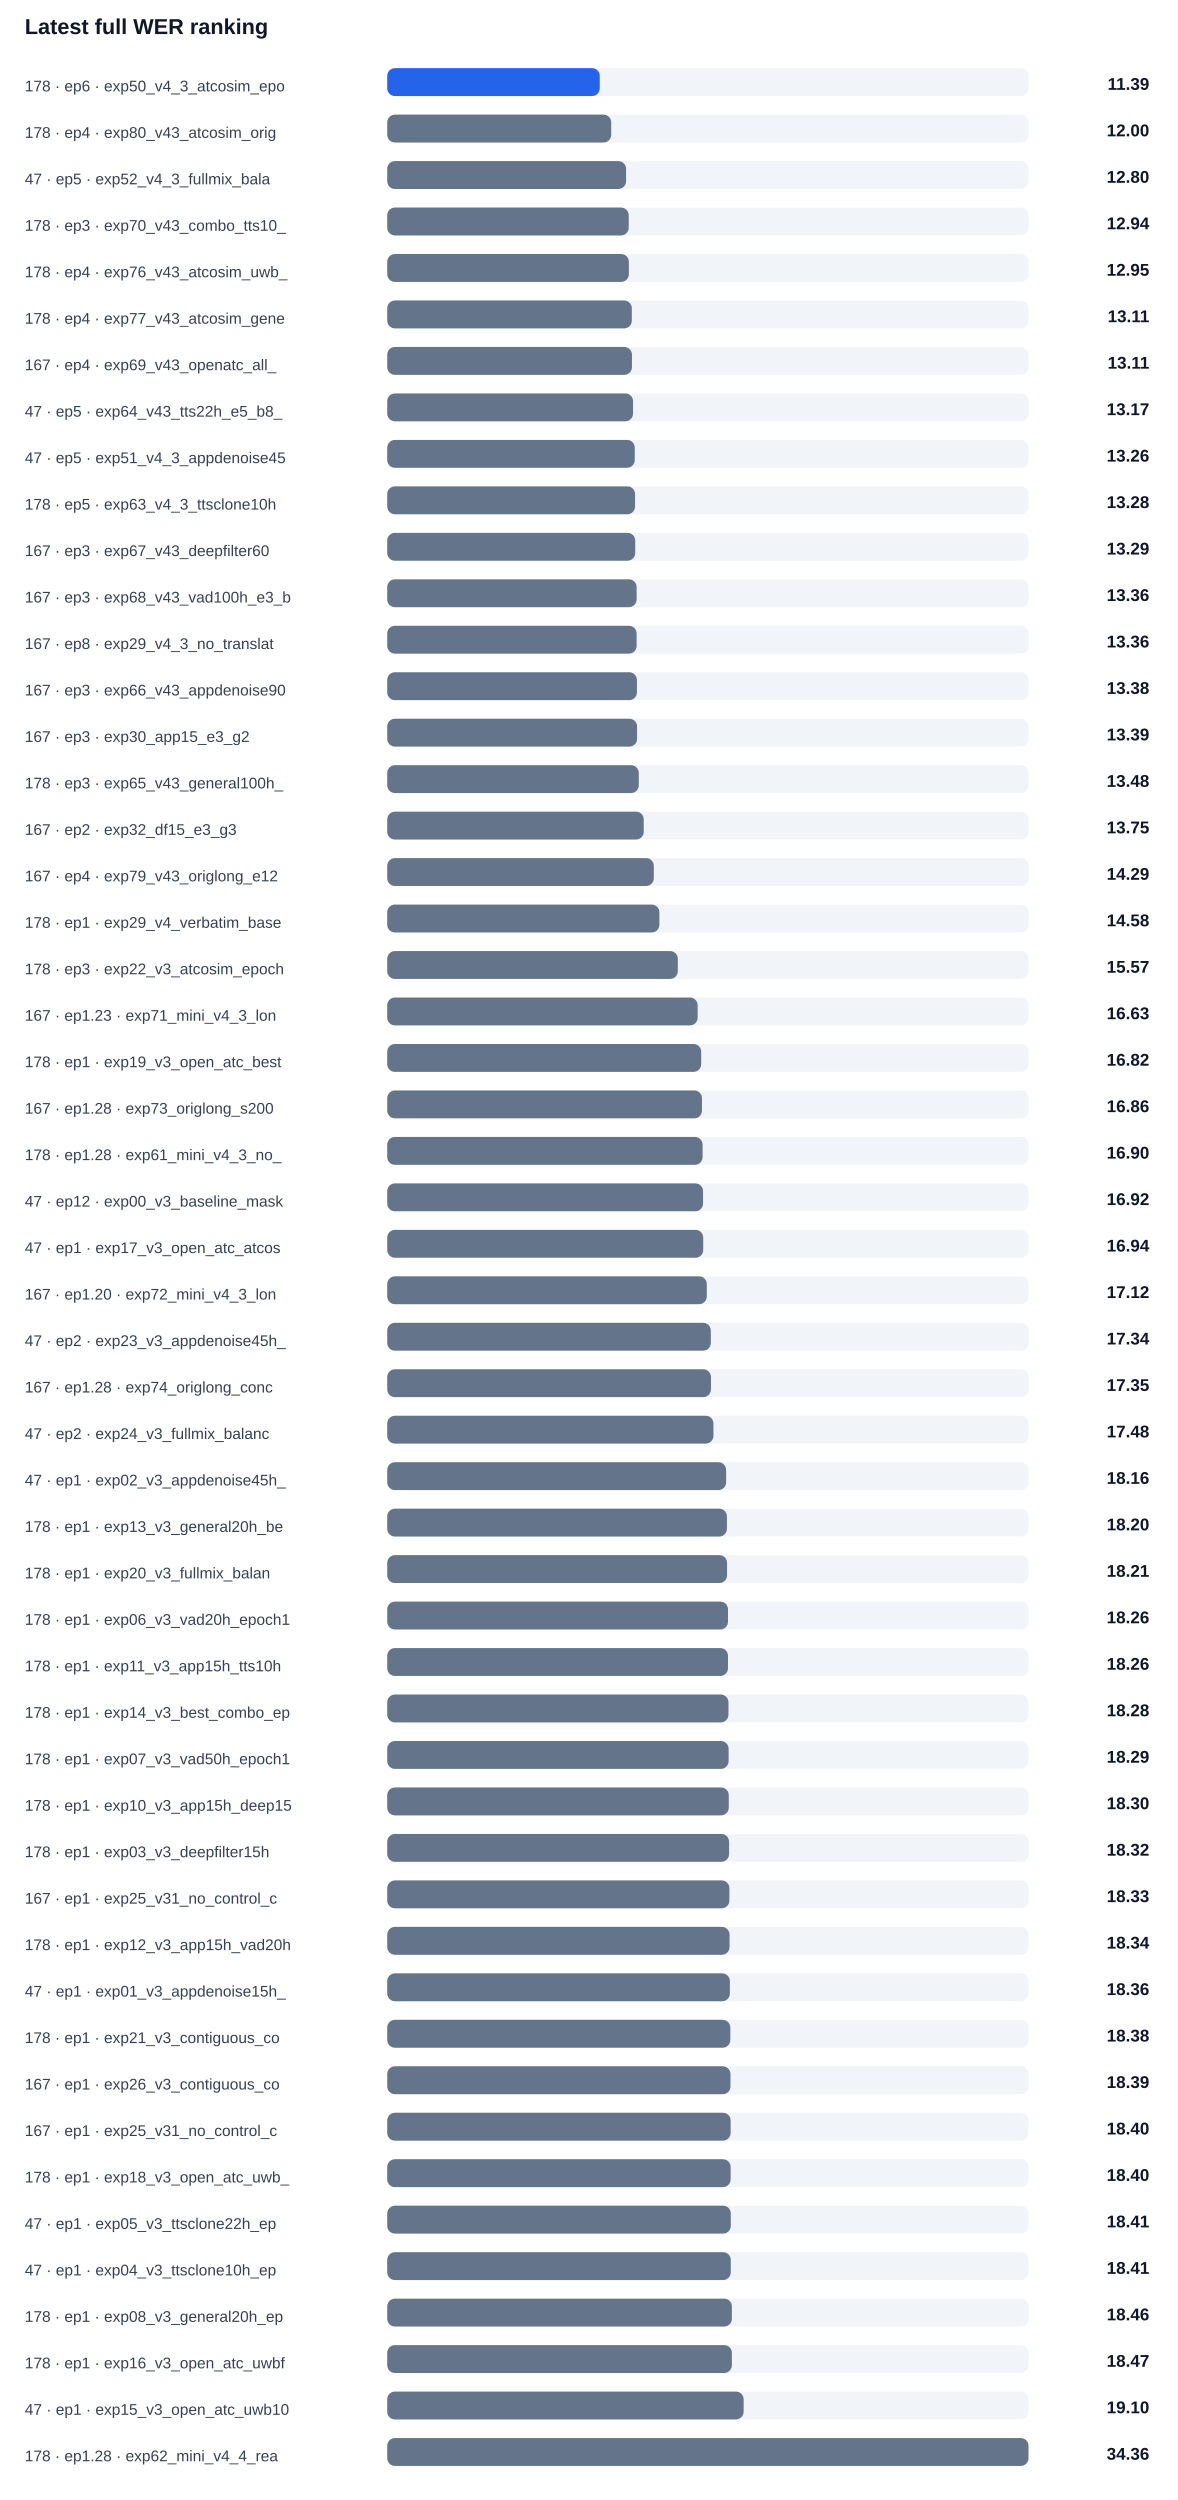
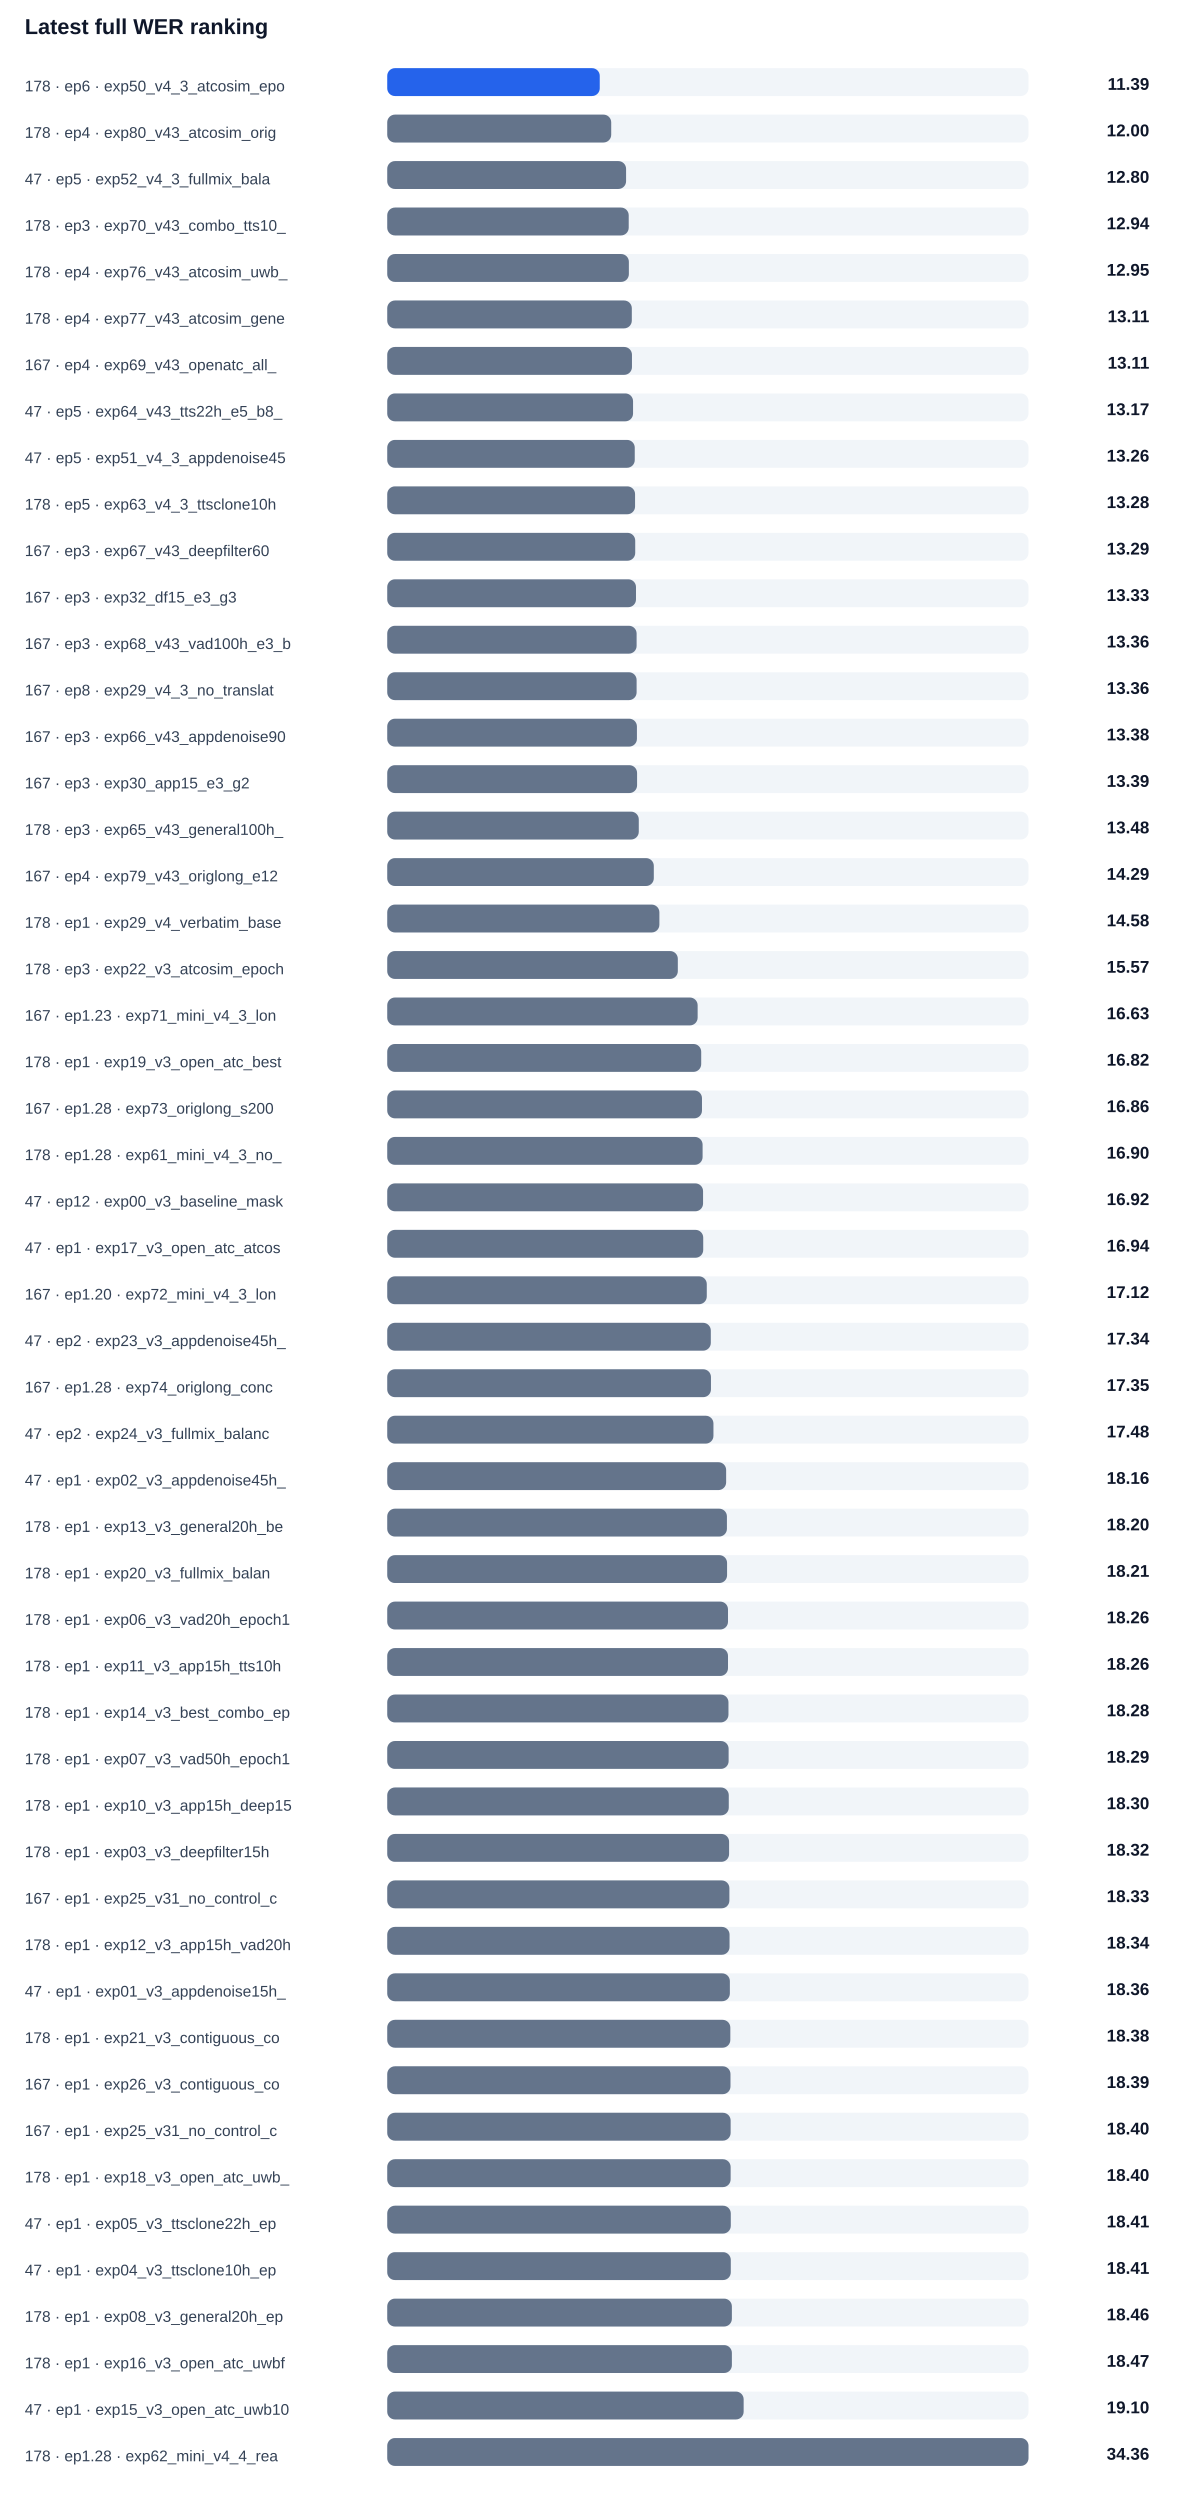
<svg xmlns="http://www.w3.org/2000/svg" width="100%" viewBox="0 0 760 1614" style="max-width:760px;background:#ffffff;border:1px solid #e5e7eb;border-radius:10px;">
  <text x="16.0" y="22.0" font-size="14" fill="#0f172a" text-anchor="start" font-family="Arial, sans-serif" font-weight="700">Latest full WER ranking</text>
  <text x="16.0" y="59.0" font-size="10" fill="#334155" text-anchor="start" font-family="Arial, sans-serif" font-weight="400">178 · ep6 · exp50_v4_3_atcosim_epo</text>
  <rect x="250" y="44" width="414" height="18" rx="5" fill="#f1f5f9" />
  <rect x="250" y="44" width="137.2" height="18" rx="5" fill="#2563eb" />
  <text x="742.0" y="58.0" font-size="11" fill="#0f172a" text-anchor="end" font-family="Arial, sans-serif" font-weight="700">11.39</text>
  <text x="16.0" y="89.0" font-size="10" fill="#334155" text-anchor="start" font-family="Arial, sans-serif" font-weight="400">178 · ep4 · exp80_v43_atcosim_orig</text>
  <rect x="250" y="74" width="414" height="18" rx="5" fill="#f1f5f9" />
  <rect x="250" y="74" width="144.6" height="18" rx="5" fill="#64748b" />
  <text x="742.0" y="88.0" font-size="11" fill="#0f172a" text-anchor="end" font-family="Arial, sans-serif" font-weight="700">12.00</text>
  <text x="16.0" y="119.0" font-size="10" fill="#334155" text-anchor="start" font-family="Arial, sans-serif" font-weight="400">47 · ep5 · exp52_v4_3_fullmix_bala</text>
  <rect x="250" y="104" width="414" height="18" rx="5" fill="#f1f5f9" />
  <rect x="250" y="104" width="154.2" height="18" rx="5" fill="#64748b" />
  <text x="742.0" y="118.0" font-size="11" fill="#0f172a" text-anchor="end" font-family="Arial, sans-serif" font-weight="700">12.80</text>
  <text x="16.0" y="149.0" font-size="10" fill="#334155" text-anchor="start" font-family="Arial, sans-serif" font-weight="400">178 · ep3 · exp70_v43_combo_tts10_</text>
  <rect x="250" y="134" width="414" height="18" rx="5" fill="#f1f5f9" />
  <rect x="250" y="134" width="155.9" height="18" rx="5" fill="#64748b" />
  <text x="742.0" y="148.0" font-size="11" fill="#0f172a" text-anchor="end" font-family="Arial, sans-serif" font-weight="700">12.94</text>
  <text x="16.0" y="179.0" font-size="10" fill="#334155" text-anchor="start" font-family="Arial, sans-serif" font-weight="400">178 · ep4 · exp76_v43_atcosim_uwb_</text>
  <rect x="250" y="164" width="414" height="18" rx="5" fill="#f1f5f9" />
  <rect x="250" y="164" width="156.0" height="18" rx="5" fill="#64748b" />
  <text x="742.0" y="178.0" font-size="11" fill="#0f172a" text-anchor="end" font-family="Arial, sans-serif" font-weight="700">12.95</text>
  <text x="16.0" y="209.0" font-size="10" fill="#334155" text-anchor="start" font-family="Arial, sans-serif" font-weight="400">178 · ep4 · exp77_v43_atcosim_gene</text>
  <rect x="250" y="194" width="414" height="18" rx="5" fill="#f1f5f9" />
  <rect x="250" y="194" width="157.9" height="18" rx="5" fill="#64748b" />
  <text x="742.0" y="208.0" font-size="11" fill="#0f172a" text-anchor="end" font-family="Arial, sans-serif" font-weight="700">13.11</text>
  <text x="16.0" y="239.0" font-size="10" fill="#334155" text-anchor="start" font-family="Arial, sans-serif" font-weight="400">167 · ep4 · exp69_v43_openatc_all_</text>
  <rect x="250" y="224" width="414" height="18" rx="5" fill="#f1f5f9" />
  <rect x="250" y="224" width="158.0" height="18" rx="5" fill="#64748b" />
  <text x="742.0" y="238.0" font-size="11" fill="#0f172a" text-anchor="end" font-family="Arial, sans-serif" font-weight="700">13.11</text>
  <text x="16.0" y="269.0" font-size="10" fill="#334155" text-anchor="start" font-family="Arial, sans-serif" font-weight="400">47 · ep5 · exp64_v43_tts22h_e5_b8_</text>
  <rect x="250" y="254" width="414" height="18" rx="5" fill="#f1f5f9" />
  <rect x="250" y="254" width="158.7" height="18" rx="5" fill="#64748b" />
  <text x="742.0" y="268.0" font-size="11" fill="#0f172a" text-anchor="end" font-family="Arial, sans-serif" font-weight="700">13.17</text>
  <text x="16.0" y="299.0" font-size="10" fill="#334155" text-anchor="start" font-family="Arial, sans-serif" font-weight="400">47 · ep5 · exp51_v4_3_appdenoise45</text>
  <rect x="250" y="284" width="414" height="18" rx="5" fill="#f1f5f9" />
  <rect x="250" y="284" width="159.8" height="18" rx="5" fill="#64748b" />
  <text x="742.0" y="298.0" font-size="11" fill="#0f172a" text-anchor="end" font-family="Arial, sans-serif" font-weight="700">13.26</text>
  <text x="16.0" y="329.0" font-size="10" fill="#334155" text-anchor="start" font-family="Arial, sans-serif" font-weight="400">178 · ep5 · exp63_v4_3_ttsclone10h</text>
  <rect x="250" y="314" width="414" height="18" rx="5" fill="#f1f5f9" />
  <rect x="250" y="314" width="160.0" height="18" rx="5" fill="#64748b" />
  <text x="742.0" y="328.0" font-size="11" fill="#0f172a" text-anchor="end" font-family="Arial, sans-serif" font-weight="700">13.28</text>
  <text x="16.0" y="359.0" font-size="10" fill="#334155" text-anchor="start" font-family="Arial, sans-serif" font-weight="400">167 · ep3 · exp67_v43_deepfilter60</text>
  <rect x="250" y="344" width="414" height="18" rx="5" fill="#f1f5f9" />
  <rect x="250" y="344" width="160.1" height="18" rx="5" fill="#64748b" />
  <text x="742.0" y="358.0" font-size="11" fill="#0f172a" text-anchor="end" font-family="Arial, sans-serif" font-weight="700">13.29</text>
-   <text x="16.0" y="389.0" font-size="10" fill="#334155" text-anchor="start" font-family="Arial, sans-serif" font-weight="400">167 · ep3 · exp68_v43_vad100h_e3_b</text>
+   <text x="16.0" y="389.0" font-size="10" fill="#334155" text-anchor="start" font-family="Arial, sans-serif" font-weight="400">167 · ep3 · exp32_df15_e3_g3</text>
  <rect x="250" y="374" width="414" height="18" rx="5" fill="#f1f5f9" />
-   <rect x="250" y="374" width="161.0" height="18" rx="5" fill="#64748b" />
-   <text x="742.0" y="388.0" font-size="11" fill="#0f172a" text-anchor="end" font-family="Arial, sans-serif" font-weight="700">13.36</text>
-   <text x="16.0" y="419.0" font-size="10" fill="#334155" text-anchor="start" font-family="Arial, sans-serif" font-weight="400">167 · ep8 · exp29_v4_3_no_translat</text>
+   <rect x="250" y="374" width="160.6" height="18" rx="5" fill="#64748b" />
+   <text x="742.0" y="388.0" font-size="11" fill="#0f172a" text-anchor="end" font-family="Arial, sans-serif" font-weight="700">13.33</text>
+   <text x="16.0" y="419.0" font-size="10" fill="#334155" text-anchor="start" font-family="Arial, sans-serif" font-weight="400">167 · ep3 · exp68_v43_vad100h_e3_b</text>
  <rect x="250" y="404" width="414" height="18" rx="5" fill="#f1f5f9" />
  <rect x="250" y="404" width="161.0" height="18" rx="5" fill="#64748b" />
  <text x="742.0" y="418.0" font-size="11" fill="#0f172a" text-anchor="end" font-family="Arial, sans-serif" font-weight="700">13.36</text>
-   <text x="16.0" y="449.0" font-size="10" fill="#334155" text-anchor="start" font-family="Arial, sans-serif" font-weight="400">167 · ep3 · exp66_v43_appdenoise90</text>
+   <text x="16.0" y="449.0" font-size="10" fill="#334155" text-anchor="start" font-family="Arial, sans-serif" font-weight="400">167 · ep8 · exp29_v4_3_no_translat</text>
  <rect x="250" y="434" width="414" height="18" rx="5" fill="#f1f5f9" />
-   <rect x="250" y="434" width="161.2" height="18" rx="5" fill="#64748b" />
-   <text x="742.0" y="448.0" font-size="11" fill="#0f172a" text-anchor="end" font-family="Arial, sans-serif" font-weight="700">13.38</text>
-   <text x="16.0" y="479.0" font-size="10" fill="#334155" text-anchor="start" font-family="Arial, sans-serif" font-weight="400">167 · ep3 · exp30_app15_e3_g2</text>
+   <rect x="250" y="434" width="161.0" height="18" rx="5" fill="#64748b" />
+   <text x="742.0" y="448.0" font-size="11" fill="#0f172a" text-anchor="end" font-family="Arial, sans-serif" font-weight="700">13.36</text>
+   <text x="16.0" y="479.0" font-size="10" fill="#334155" text-anchor="start" font-family="Arial, sans-serif" font-weight="400">167 · ep3 · exp66_v43_appdenoise90</text>
  <rect x="250" y="464" width="414" height="18" rx="5" fill="#f1f5f9" />
-   <rect x="250" y="464" width="161.3" height="18" rx="5" fill="#64748b" />
-   <text x="742.0" y="478.0" font-size="11" fill="#0f172a" text-anchor="end" font-family="Arial, sans-serif" font-weight="700">13.39</text>
-   <text x="16.0" y="509.0" font-size="10" fill="#334155" text-anchor="start" font-family="Arial, sans-serif" font-weight="400">178 · ep3 · exp65_v43_general100h_</text>
+   <rect x="250" y="464" width="161.2" height="18" rx="5" fill="#64748b" />
+   <text x="742.0" y="478.0" font-size="11" fill="#0f172a" text-anchor="end" font-family="Arial, sans-serif" font-weight="700">13.38</text>
+   <text x="16.0" y="509.0" font-size="10" fill="#334155" text-anchor="start" font-family="Arial, sans-serif" font-weight="400">167 · ep3 · exp30_app15_e3_g2</text>
  <rect x="250" y="494" width="414" height="18" rx="5" fill="#f1f5f9" />
-   <rect x="250" y="494" width="162.4" height="18" rx="5" fill="#64748b" />
-   <text x="742.0" y="508.0" font-size="11" fill="#0f172a" text-anchor="end" font-family="Arial, sans-serif" font-weight="700">13.48</text>
-   <text x="16.0" y="539.0" font-size="10" fill="#334155" text-anchor="start" font-family="Arial, sans-serif" font-weight="400">167 · ep2 · exp32_df15_e3_g3</text>
+   <rect x="250" y="494" width="161.3" height="18" rx="5" fill="#64748b" />
+   <text x="742.0" y="508.0" font-size="11" fill="#0f172a" text-anchor="end" font-family="Arial, sans-serif" font-weight="700">13.39</text>
+   <text x="16.0" y="539.0" font-size="10" fill="#334155" text-anchor="start" font-family="Arial, sans-serif" font-weight="400">178 · ep3 · exp65_v43_general100h_</text>
  <rect x="250" y="524" width="414" height="18" rx="5" fill="#f1f5f9" />
-   <rect x="250" y="524" width="165.6" height="18" rx="5" fill="#64748b" />
-   <text x="742.0" y="538.0" font-size="11" fill="#0f172a" text-anchor="end" font-family="Arial, sans-serif" font-weight="700">13.75</text>
+   <rect x="250" y="524" width="162.4" height="18" rx="5" fill="#64748b" />
+   <text x="742.0" y="538.0" font-size="11" fill="#0f172a" text-anchor="end" font-family="Arial, sans-serif" font-weight="700">13.48</text>
  <text x="16.0" y="569.0" font-size="10" fill="#334155" text-anchor="start" font-family="Arial, sans-serif" font-weight="400">167 · ep4 · exp79_v43_origlong_e12</text>
  <rect x="250" y="554" width="414" height="18" rx="5" fill="#f1f5f9" />
  <rect x="250" y="554" width="172.1" height="18" rx="5" fill="#64748b" />
  <text x="742.0" y="568.0" font-size="11" fill="#0f172a" text-anchor="end" font-family="Arial, sans-serif" font-weight="700">14.29</text>
  <text x="16.0" y="599.0" font-size="10" fill="#334155" text-anchor="start" font-family="Arial, sans-serif" font-weight="400">178 · ep1 · exp29_v4_verbatim_base</text>
  <rect x="250" y="584" width="414" height="18" rx="5" fill="#f1f5f9" />
  <rect x="250" y="584" width="175.7" height="18" rx="5" fill="#64748b" />
  <text x="742.0" y="598.0" font-size="11" fill="#0f172a" text-anchor="end" font-family="Arial, sans-serif" font-weight="700">14.58</text>
  <text x="16.0" y="629.0" font-size="10" fill="#334155" text-anchor="start" font-family="Arial, sans-serif" font-weight="400">178 · ep3 · exp22_v3_atcosim_epoch</text>
  <rect x="250" y="614" width="414" height="18" rx="5" fill="#f1f5f9" />
  <rect x="250" y="614" width="187.6" height="18" rx="5" fill="#64748b" />
  <text x="742.0" y="628.0" font-size="11" fill="#0f172a" text-anchor="end" font-family="Arial, sans-serif" font-weight="700">15.57</text>
  <text x="16.0" y="659.0" font-size="10" fill="#334155" text-anchor="start" font-family="Arial, sans-serif" font-weight="400">167 · ep1.23 · exp71_mini_v4_3_lon</text>
  <rect x="250" y="644" width="414" height="18" rx="5" fill="#f1f5f9" />
  <rect x="250" y="644" width="200.4" height="18" rx="5" fill="#64748b" />
  <text x="742.0" y="658.0" font-size="11" fill="#0f172a" text-anchor="end" font-family="Arial, sans-serif" font-weight="700">16.63</text>
  <text x="16.0" y="689.0" font-size="10" fill="#334155" text-anchor="start" font-family="Arial, sans-serif" font-weight="400">178 · ep1 · exp19_v3_open_atc_best</text>
  <rect x="250" y="674" width="414" height="18" rx="5" fill="#f1f5f9" />
  <rect x="250" y="674" width="202.7" height="18" rx="5" fill="#64748b" />
  <text x="742.0" y="688.0" font-size="11" fill="#0f172a" text-anchor="end" font-family="Arial, sans-serif" font-weight="700">16.82</text>
  <text x="16.0" y="719.0" font-size="10" fill="#334155" text-anchor="start" font-family="Arial, sans-serif" font-weight="400">167 · ep1.28 · exp73_origlong_s200</text>
  <rect x="250" y="704" width="414" height="18" rx="5" fill="#f1f5f9" />
  <rect x="250" y="704" width="203.2" height="18" rx="5" fill="#64748b" />
  <text x="742.0" y="718.0" font-size="11" fill="#0f172a" text-anchor="end" font-family="Arial, sans-serif" font-weight="700">16.86</text>
  <text x="16.0" y="749.0" font-size="10" fill="#334155" text-anchor="start" font-family="Arial, sans-serif" font-weight="400">178 · ep1.28 · exp61_mini_v4_3_no_</text>
  <rect x="250" y="734" width="414" height="18" rx="5" fill="#f1f5f9" />
  <rect x="250" y="734" width="203.6" height="18" rx="5" fill="#64748b" />
  <text x="742.0" y="748.0" font-size="11" fill="#0f172a" text-anchor="end" font-family="Arial, sans-serif" font-weight="700">16.90</text>
  <text x="16.0" y="779.0" font-size="10" fill="#334155" text-anchor="start" font-family="Arial, sans-serif" font-weight="400">47 · ep12 · exp00_v3_baseline_mask</text>
  <rect x="250" y="764" width="414" height="18" rx="5" fill="#f1f5f9" />
  <rect x="250" y="764" width="203.9" height="18" rx="5" fill="#64748b" />
  <text x="742.0" y="778.0" font-size="11" fill="#0f172a" text-anchor="end" font-family="Arial, sans-serif" font-weight="700">16.92</text>
  <text x="16.0" y="809.0" font-size="10" fill="#334155" text-anchor="start" font-family="Arial, sans-serif" font-weight="400">47 · ep1 · exp17_v3_open_atc_atcos</text>
  <rect x="250" y="794" width="414" height="18" rx="5" fill="#f1f5f9" />
  <rect x="250" y="794" width="204.0" height="18" rx="5" fill="#64748b" />
  <text x="742.0" y="808.0" font-size="11" fill="#0f172a" text-anchor="end" font-family="Arial, sans-serif" font-weight="700">16.94</text>
  <text x="16.0" y="839.0" font-size="10" fill="#334155" text-anchor="start" font-family="Arial, sans-serif" font-weight="400">167 · ep1.20 · exp72_mini_v4_3_lon</text>
  <rect x="250" y="824" width="414" height="18" rx="5" fill="#f1f5f9" />
  <rect x="250" y="824" width="206.3" height="18" rx="5" fill="#64748b" />
  <text x="742.0" y="838.0" font-size="11" fill="#0f172a" text-anchor="end" font-family="Arial, sans-serif" font-weight="700">17.12</text>
  <text x="16.0" y="869.0" font-size="10" fill="#334155" text-anchor="start" font-family="Arial, sans-serif" font-weight="400">47 · ep2 · exp23_v3_appdenoise45h_</text>
  <rect x="250" y="854" width="414" height="18" rx="5" fill="#f1f5f9" />
  <rect x="250" y="854" width="208.9" height="18" rx="5" fill="#64748b" />
  <text x="742.0" y="868.0" font-size="11" fill="#0f172a" text-anchor="end" font-family="Arial, sans-serif" font-weight="700">17.34</text>
  <text x="16.0" y="899.0" font-size="10" fill="#334155" text-anchor="start" font-family="Arial, sans-serif" font-weight="400">167 · ep1.28 · exp74_origlong_conc</text>
  <rect x="250" y="884" width="414" height="18" rx="5" fill="#f1f5f9" />
  <rect x="250" y="884" width="209.0" height="18" rx="5" fill="#64748b" />
  <text x="742.0" y="898.0" font-size="11" fill="#0f172a" text-anchor="end" font-family="Arial, sans-serif" font-weight="700">17.35</text>
  <text x="16.0" y="929.0" font-size="10" fill="#334155" text-anchor="start" font-family="Arial, sans-serif" font-weight="400">47 · ep2 · exp24_v3_fullmix_balanc</text>
  <rect x="250" y="914" width="414" height="18" rx="5" fill="#f1f5f9" />
  <rect x="250" y="914" width="210.6" height="18" rx="5" fill="#64748b" />
  <text x="742.0" y="928.0" font-size="11" fill="#0f172a" text-anchor="end" font-family="Arial, sans-serif" font-weight="700">17.48</text>
  <text x="16.0" y="959.0" font-size="10" fill="#334155" text-anchor="start" font-family="Arial, sans-serif" font-weight="400">47 · ep1 · exp02_v3_appdenoise45h_</text>
  <rect x="250" y="944" width="414" height="18" rx="5" fill="#f1f5f9" />
  <rect x="250" y="944" width="218.8" height="18" rx="5" fill="#64748b" />
  <text x="742.0" y="958.0" font-size="11" fill="#0f172a" text-anchor="end" font-family="Arial, sans-serif" font-weight="700">18.16</text>
  <text x="16.0" y="989.0" font-size="10" fill="#334155" text-anchor="start" font-family="Arial, sans-serif" font-weight="400">178 · ep1 · exp13_v3_general20h_be</text>
  <rect x="250" y="974" width="414" height="18" rx="5" fill="#f1f5f9" />
  <rect x="250" y="974" width="219.3" height="18" rx="5" fill="#64748b" />
  <text x="742.0" y="988.0" font-size="11" fill="#0f172a" text-anchor="end" font-family="Arial, sans-serif" font-weight="700">18.20</text>
  <text x="16.0" y="1019.0" font-size="10" fill="#334155" text-anchor="start" font-family="Arial, sans-serif" font-weight="400">178 · ep1 · exp20_v3_fullmix_balan</text>
  <rect x="250" y="1004" width="414" height="18" rx="5" fill="#f1f5f9" />
  <rect x="250" y="1004" width="219.4" height="18" rx="5" fill="#64748b" />
  <text x="742.0" y="1018.0" font-size="11" fill="#0f172a" text-anchor="end" font-family="Arial, sans-serif" font-weight="700">18.21</text>
  <text x="16.0" y="1049.0" font-size="10" fill="#334155" text-anchor="start" font-family="Arial, sans-serif" font-weight="400">178 · ep1 · exp06_v3_vad20h_epoch1</text>
  <rect x="250" y="1034" width="414" height="18" rx="5" fill="#f1f5f9" />
  <rect x="250" y="1034" width="220.0" height="18" rx="5" fill="#64748b" />
  <text x="742.0" y="1048.0" font-size="11" fill="#0f172a" text-anchor="end" font-family="Arial, sans-serif" font-weight="700">18.26</text>
  <text x="16.0" y="1079.0" font-size="10" fill="#334155" text-anchor="start" font-family="Arial, sans-serif" font-weight="400">178 · ep1 · exp11_v3_app15h_tts10h</text>
  <rect x="250" y="1064" width="414" height="18" rx="5" fill="#f1f5f9" />
  <rect x="250" y="1064" width="220.0" height="18" rx="5" fill="#64748b" />
  <text x="742.0" y="1078.0" font-size="11" fill="#0f172a" text-anchor="end" font-family="Arial, sans-serif" font-weight="700">18.26</text>
  <text x="16.0" y="1109.0" font-size="10" fill="#334155" text-anchor="start" font-family="Arial, sans-serif" font-weight="400">178 · ep1 · exp14_v3_best_combo_ep</text>
  <rect x="250" y="1094" width="414" height="18" rx="5" fill="#f1f5f9" />
  <rect x="250" y="1094" width="220.3" height="18" rx="5" fill="#64748b" />
  <text x="742.0" y="1108.0" font-size="11" fill="#0f172a" text-anchor="end" font-family="Arial, sans-serif" font-weight="700">18.28</text>
  <text x="16.0" y="1139.0" font-size="10" fill="#334155" text-anchor="start" font-family="Arial, sans-serif" font-weight="400">178 · ep1 · exp07_v3_vad50h_epoch1</text>
  <rect x="250" y="1124" width="414" height="18" rx="5" fill="#f1f5f9" />
  <rect x="250" y="1124" width="220.4" height="18" rx="5" fill="#64748b" />
  <text x="742.0" y="1138.0" font-size="11" fill="#0f172a" text-anchor="end" font-family="Arial, sans-serif" font-weight="700">18.29</text>
  <text x="16.0" y="1169.0" font-size="10" fill="#334155" text-anchor="start" font-family="Arial, sans-serif" font-weight="400">178 · ep1 · exp10_v3_app15h_deep15</text>
  <rect x="250" y="1154" width="414" height="18" rx="5" fill="#f1f5f9" />
  <rect x="250" y="1154" width="220.5" height="18" rx="5" fill="#64748b" />
  <text x="742.0" y="1168.0" font-size="11" fill="#0f172a" text-anchor="end" font-family="Arial, sans-serif" font-weight="700">18.30</text>
  <text x="16.0" y="1199.0" font-size="10" fill="#334155" text-anchor="start" font-family="Arial, sans-serif" font-weight="400">178 · ep1 · exp03_v3_deepfilter15h</text>
  <rect x="250" y="1184" width="414" height="18" rx="5" fill="#f1f5f9" />
  <rect x="250" y="1184" width="220.7" height="18" rx="5" fill="#64748b" />
  <text x="742.0" y="1198.0" font-size="11" fill="#0f172a" text-anchor="end" font-family="Arial, sans-serif" font-weight="700">18.32</text>
  <text x="16.0" y="1229.0" font-size="10" fill="#334155" text-anchor="start" font-family="Arial, sans-serif" font-weight="400">167 · ep1 · exp25_v31_no_control_c</text>
  <rect x="250" y="1214" width="414" height="18" rx="5" fill="#f1f5f9" />
  <rect x="250" y="1214" width="220.9" height="18" rx="5" fill="#64748b" />
  <text x="742.0" y="1228.0" font-size="11" fill="#0f172a" text-anchor="end" font-family="Arial, sans-serif" font-weight="700">18.33</text>
  <text x="16.0" y="1259.0" font-size="10" fill="#334155" text-anchor="start" font-family="Arial, sans-serif" font-weight="400">178 · ep1 · exp12_v3_app15h_vad20h</text>
  <rect x="250" y="1244" width="414" height="18" rx="5" fill="#f1f5f9" />
  <rect x="250" y="1244" width="221.0" height="18" rx="5" fill="#64748b" />
  <text x="742.0" y="1258.0" font-size="11" fill="#0f172a" text-anchor="end" font-family="Arial, sans-serif" font-weight="700">18.34</text>
  <text x="16.0" y="1289.0" font-size="10" fill="#334155" text-anchor="start" font-family="Arial, sans-serif" font-weight="400">47 · ep1 · exp01_v3_appdenoise15h_</text>
  <rect x="250" y="1274" width="414" height="18" rx="5" fill="#f1f5f9" />
  <rect x="250" y="1274" width="221.2" height="18" rx="5" fill="#64748b" />
  <text x="742.0" y="1288.0" font-size="11" fill="#0f172a" text-anchor="end" font-family="Arial, sans-serif" font-weight="700">18.36</text>
  <text x="16.0" y="1319.0" font-size="10" fill="#334155" text-anchor="start" font-family="Arial, sans-serif" font-weight="400">178 · ep1 · exp21_v3_contiguous_co</text>
  <rect x="250" y="1304" width="414" height="18" rx="5" fill="#f1f5f9" />
  <rect x="250" y="1304" width="221.5" height="18" rx="5" fill="#64748b" />
  <text x="742.0" y="1318.0" font-size="11" fill="#0f172a" text-anchor="end" font-family="Arial, sans-serif" font-weight="700">18.38</text>
  <text x="16.0" y="1349.0" font-size="10" fill="#334155" text-anchor="start" font-family="Arial, sans-serif" font-weight="400">167 · ep1 · exp26_v3_contiguous_co</text>
  <rect x="250" y="1334" width="414" height="18" rx="5" fill="#f1f5f9" />
  <rect x="250" y="1334" width="221.6" height="18" rx="5" fill="#64748b" />
  <text x="742.0" y="1348.0" font-size="11" fill="#0f172a" text-anchor="end" font-family="Arial, sans-serif" font-weight="700">18.39</text>
  <text x="16.0" y="1379.0" font-size="10" fill="#334155" text-anchor="start" font-family="Arial, sans-serif" font-weight="400">167 · ep1 · exp25_v31_no_control_c</text>
  <rect x="250" y="1364" width="414" height="18" rx="5" fill="#f1f5f9" />
  <rect x="250" y="1364" width="221.7" height="18" rx="5" fill="#64748b" />
  <text x="742.0" y="1378.0" font-size="11" fill="#0f172a" text-anchor="end" font-family="Arial, sans-serif" font-weight="700">18.40</text>
  <text x="16.0" y="1409.0" font-size="10" fill="#334155" text-anchor="start" font-family="Arial, sans-serif" font-weight="400">178 · ep1 · exp18_v3_open_atc_uwb_</text>
  <rect x="250" y="1394" width="414" height="18" rx="5" fill="#f1f5f9" />
  <rect x="250" y="1394" width="221.7" height="18" rx="5" fill="#64748b" />
  <text x="742.0" y="1408.0" font-size="11" fill="#0f172a" text-anchor="end" font-family="Arial, sans-serif" font-weight="700">18.40</text>
  <text x="16.0" y="1439.0" font-size="10" fill="#334155" text-anchor="start" font-family="Arial, sans-serif" font-weight="400">47 · ep1 · exp05_v3_ttsclone22h_ep</text>
  <rect x="250" y="1424" width="414" height="18" rx="5" fill="#f1f5f9" />
  <rect x="250" y="1424" width="221.8" height="18" rx="5" fill="#64748b" />
  <text x="742.0" y="1438.0" font-size="11" fill="#0f172a" text-anchor="end" font-family="Arial, sans-serif" font-weight="700">18.41</text>
  <text x="16.0" y="1469.0" font-size="10" fill="#334155" text-anchor="start" font-family="Arial, sans-serif" font-weight="400">47 · ep1 · exp04_v3_ttsclone10h_ep</text>
  <rect x="250" y="1454" width="414" height="18" rx="5" fill="#f1f5f9" />
  <rect x="250" y="1454" width="221.8" height="18" rx="5" fill="#64748b" />
  <text x="742.0" y="1468.0" font-size="11" fill="#0f172a" text-anchor="end" font-family="Arial, sans-serif" font-weight="700">18.41</text>
  <text x="16.0" y="1499.0" font-size="10" fill="#334155" text-anchor="start" font-family="Arial, sans-serif" font-weight="400">178 · ep1 · exp08_v3_general20h_ep</text>
  <rect x="250" y="1484" width="414" height="18" rx="5" fill="#f1f5f9" />
  <rect x="250" y="1484" width="222.5" height="18" rx="5" fill="#64748b" />
  <text x="742.0" y="1498.0" font-size="11" fill="#0f172a" text-anchor="end" font-family="Arial, sans-serif" font-weight="700">18.46</text>
  <text x="16.0" y="1529.0" font-size="10" fill="#334155" text-anchor="start" font-family="Arial, sans-serif" font-weight="400">178 · ep1 · exp16_v3_open_atc_uwbf</text>
  <rect x="250" y="1514" width="414" height="18" rx="5" fill="#f1f5f9" />
  <rect x="250" y="1514" width="222.5" height="18" rx="5" fill="#64748b" />
  <text x="742.0" y="1528.0" font-size="11" fill="#0f172a" text-anchor="end" font-family="Arial, sans-serif" font-weight="700">18.47</text>
  <text x="16.0" y="1559.0" font-size="10" fill="#334155" text-anchor="start" font-family="Arial, sans-serif" font-weight="400">47 · ep1 · exp15_v3_open_atc_uwb10</text>
  <rect x="250" y="1544" width="414" height="18" rx="5" fill="#f1f5f9" />
  <rect x="250" y="1544" width="230.1" height="18" rx="5" fill="#64748b" />
  <text x="742.0" y="1558.0" font-size="11" fill="#0f172a" text-anchor="end" font-family="Arial, sans-serif" font-weight="700">19.10</text>
  <text x="16.0" y="1589.0" font-size="10" fill="#334155" text-anchor="start" font-family="Arial, sans-serif" font-weight="400">178 · ep1.28 · exp62_mini_v4_4_rea</text>
  <rect x="250" y="1574" width="414" height="18" rx="5" fill="#f1f5f9" />
  <rect x="250" y="1574" width="414.0" height="18" rx="5" fill="#64748b" />
  <text x="742.0" y="1588.0" font-size="11" fill="#0f172a" text-anchor="end" font-family="Arial, sans-serif" font-weight="700">34.36</text>
</svg>
